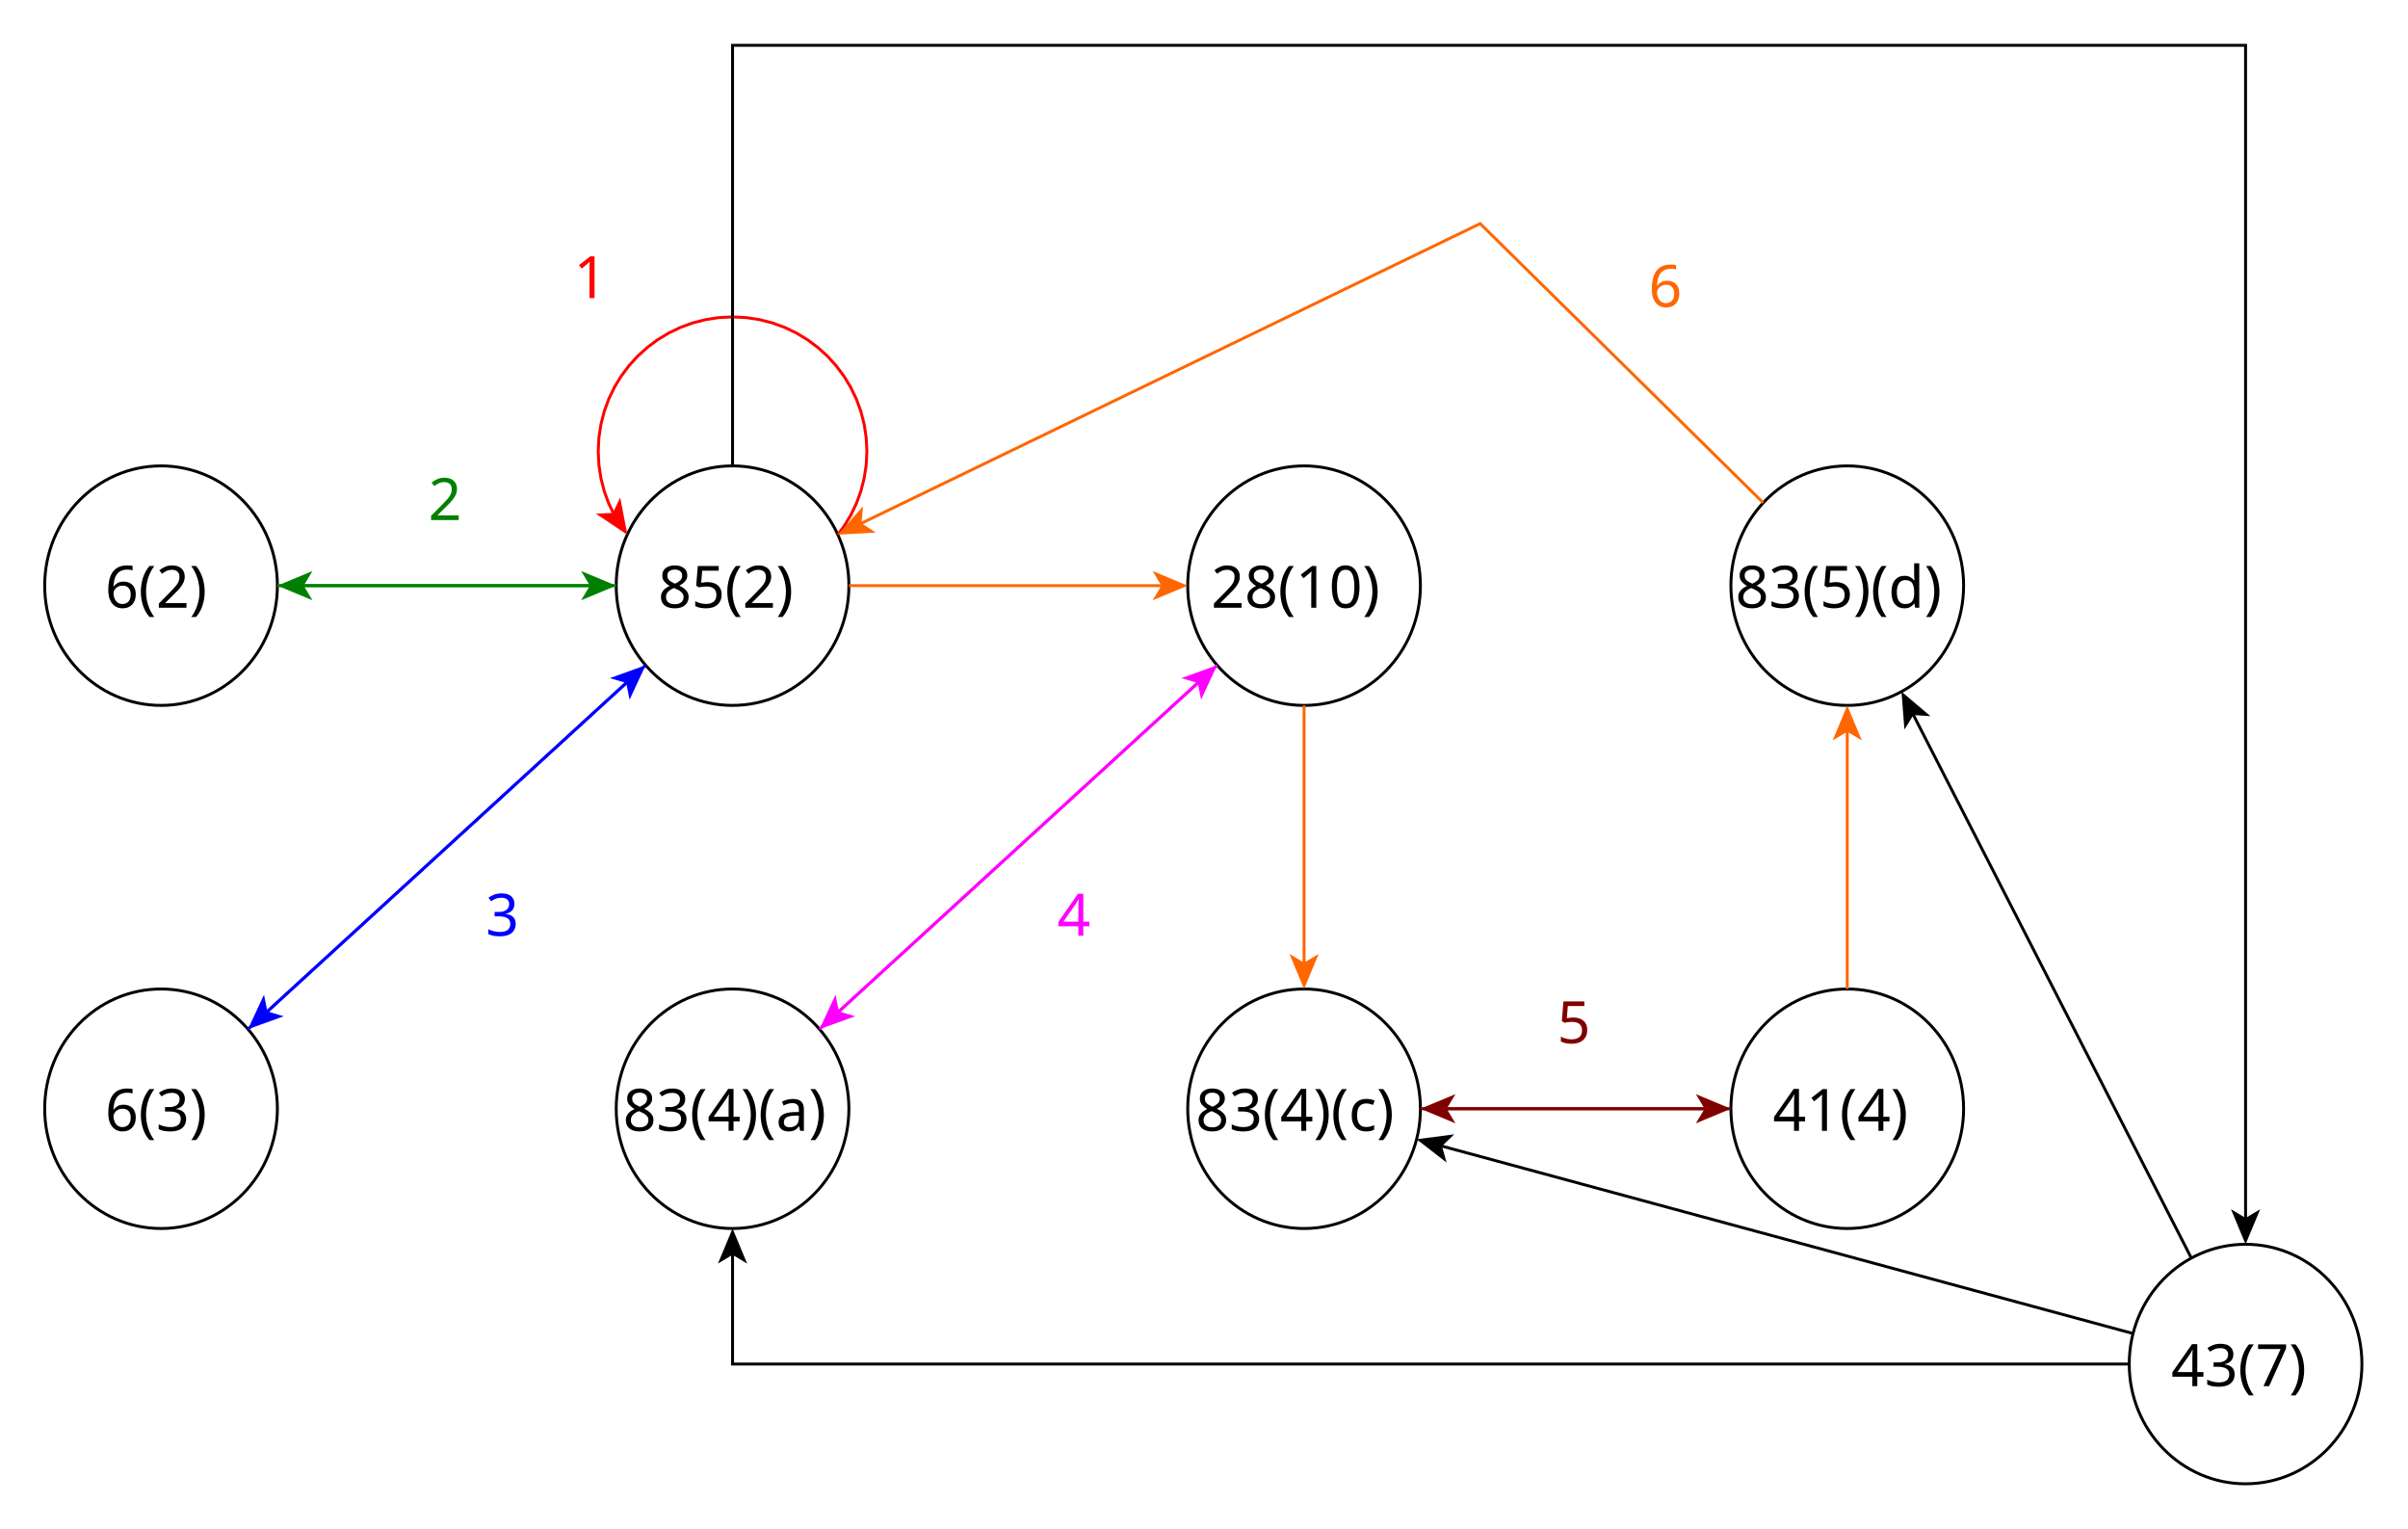
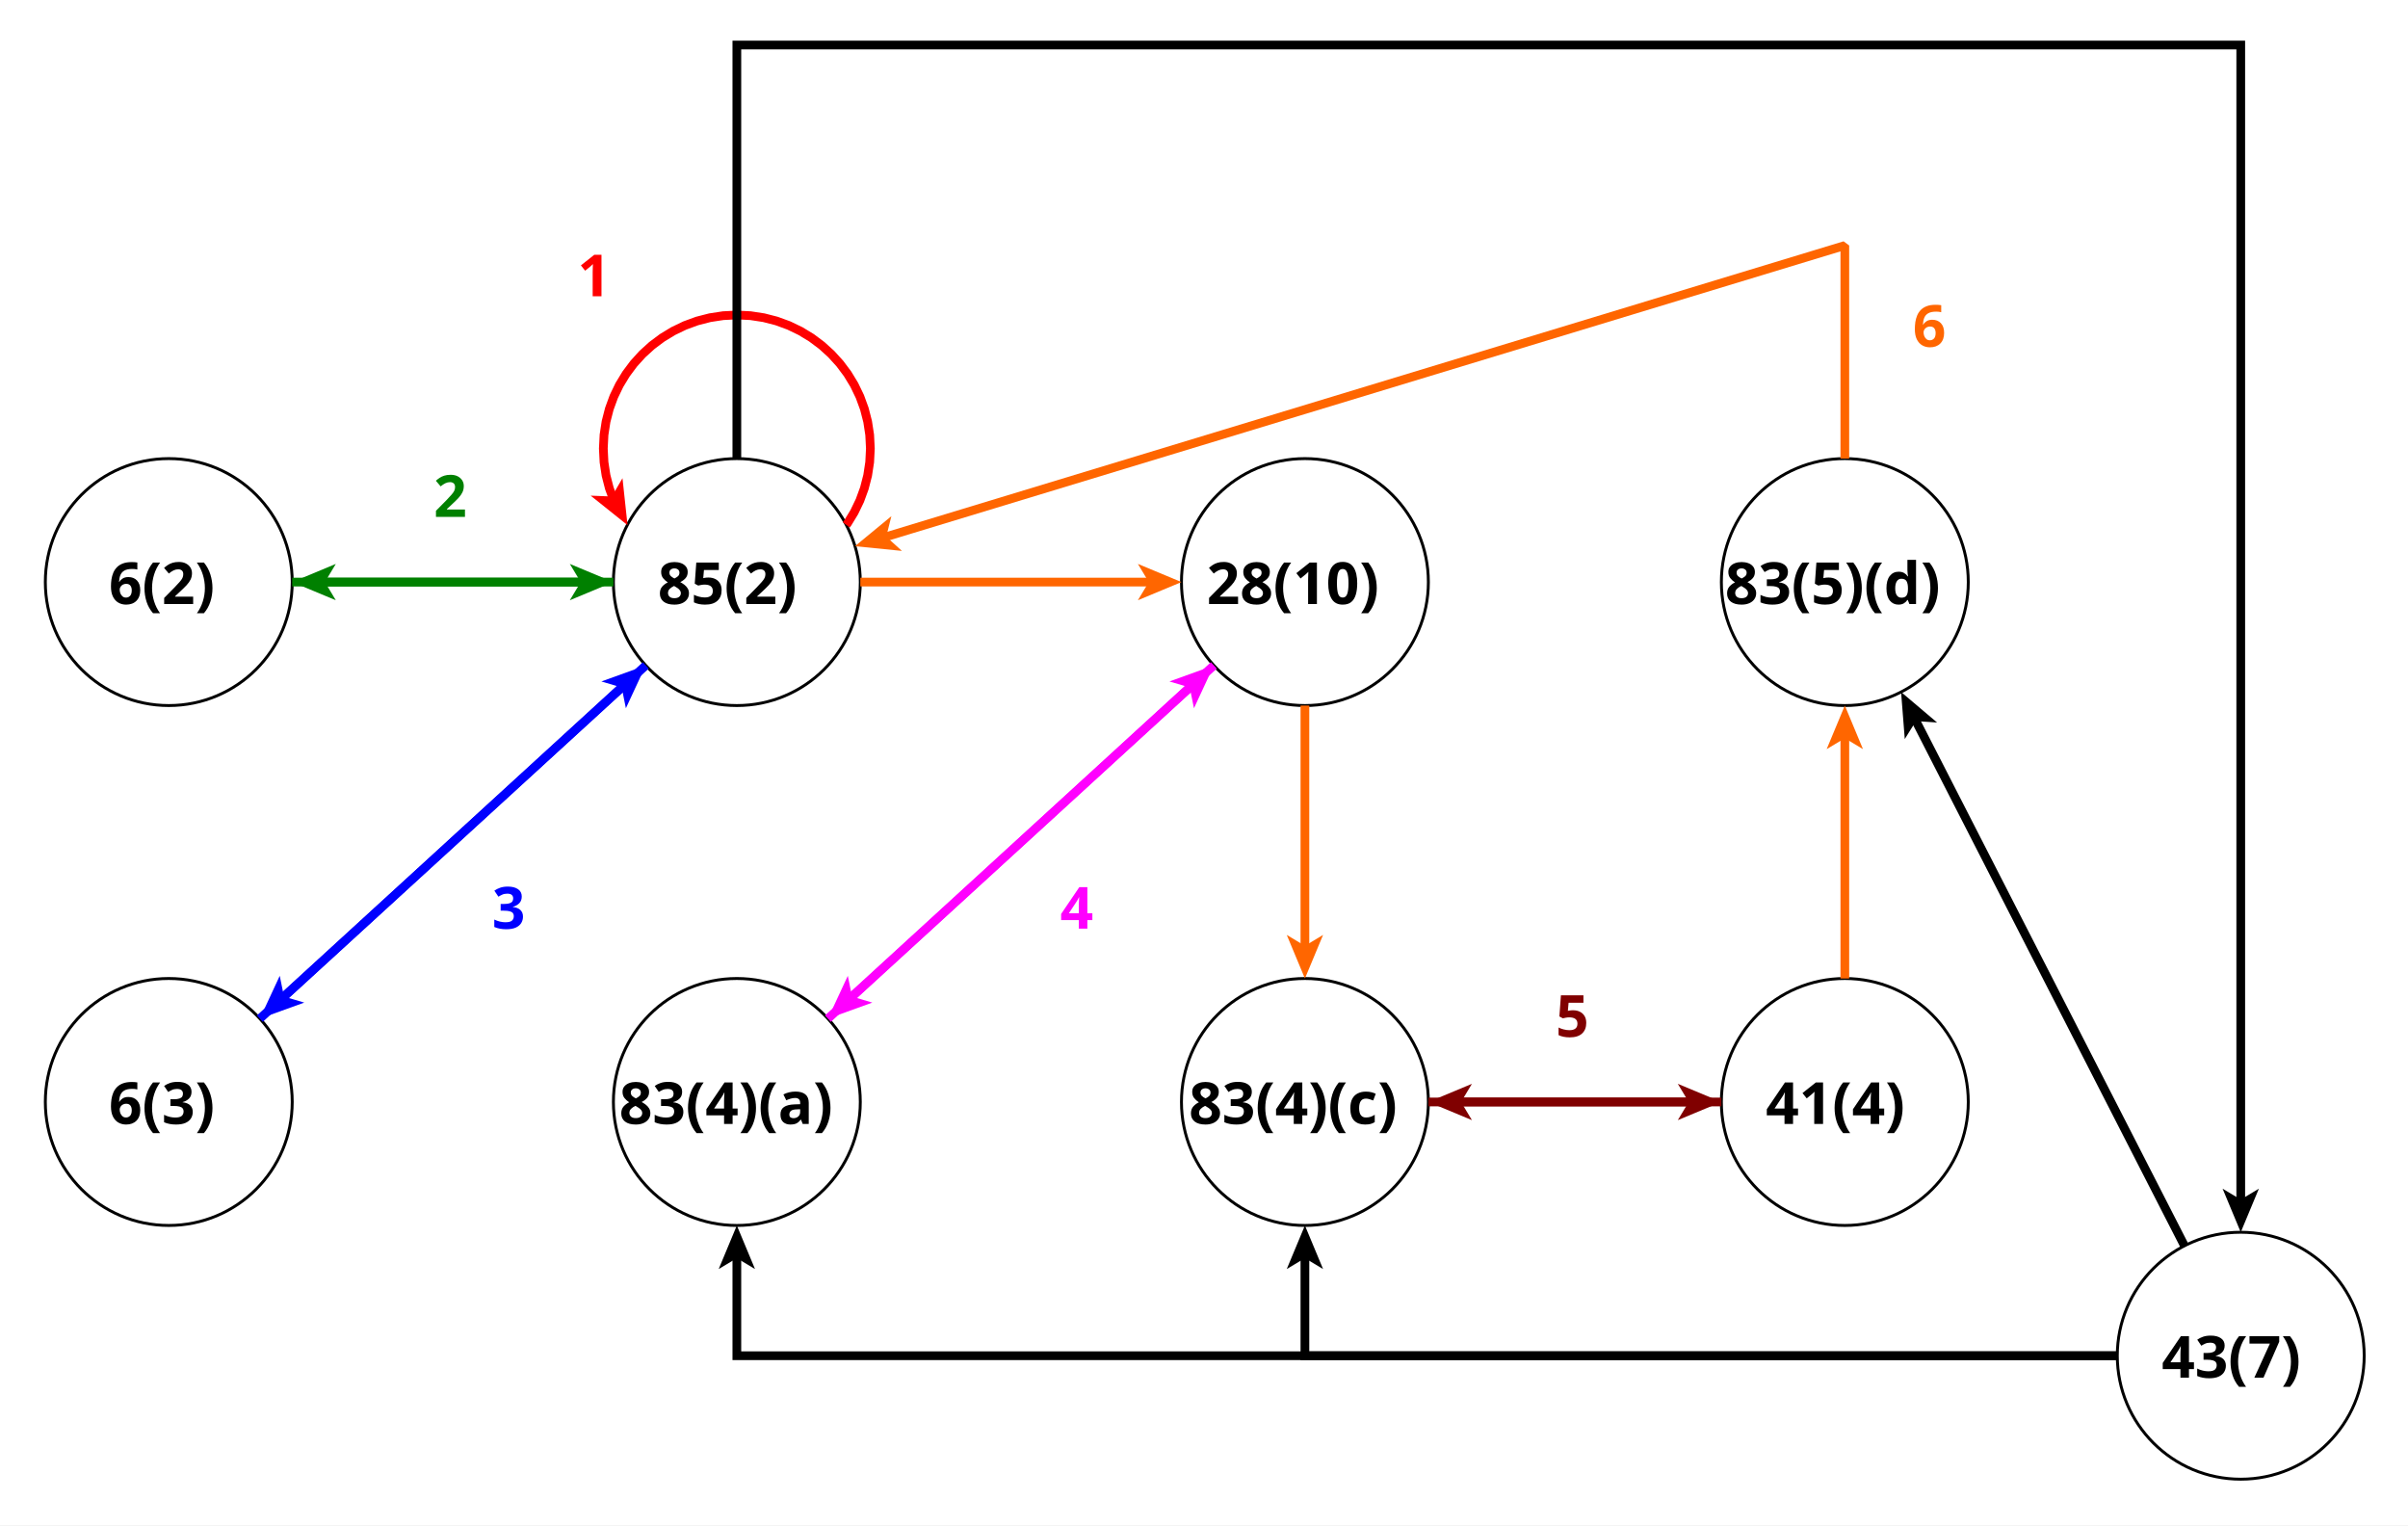
- <svg xmlns="http://www.w3.org/2000/svg" fill-opacity="1" color-rendering="auto" color-interpolation="auto" text-rendering="auto" stroke="black" stroke-linecap="square" width="824" stroke-miterlimit="10" shape-rendering="auto" stroke-opacity="1" fill="black" stroke-dasharray="none" font-weight="normal" stroke-width="1" height="523" font-family="'Dialog'" font-style="normal" stroke-linejoin="miter" font-size="12px" stroke-dashoffset="0" image-rendering="auto">
+ <svg xmlns="http://www.w3.org/2000/svg" fill-opacity="1" color-rendering="auto" color-interpolation="auto" text-rendering="auto" stroke="black" stroke-linecap="square" width="829" stroke-miterlimit="10" shape-rendering="auto" stroke-opacity="1" fill="black" stroke-dasharray="none" font-weight="normal" stroke-width="1" height="525" font-family="'Dialog'" font-style="normal" stroke-linejoin="miter" font-size="12px" stroke-dashoffset="0" image-rendering="auto">
  <defs id="genericDefs" />
  <g>
    <defs id="defs1">
      <clipPath clipPathUnits="userSpaceOnUse" id="clipPath1">
-         <path d="M0 0 L824 0 L824 523 L0 523 L0 0 Z" />
+         <path d="M0 0 L829 0 L829 525 L0 525 L0 0 Z" />
      </clipPath>
      <clipPath clipPathUnits="userSpaceOnUse" id="clipPath2">
-         <path d="M-439 -363 L385 -363 L385 160 L-439 160 L-439 -363 Z" />
+         <path d="M-442 -363 L387 -363 L387 162 L-442 162 L-442 -363 Z" />
      </clipPath>
    </defs>
-     <g fill="white" text-rendering="geometricPrecision" shape-rendering="geometricPrecision" transform="translate(439,363)" stroke="white">
-       <rect x="-439" width="824" height="523" y="-363" clip-path="url(#clipPath2)" stroke="none" />
+     <g fill="white" text-rendering="geometricPrecision" shape-rendering="geometricPrecision" transform="translate(442,363)" stroke="white">
+       <rect x="-442" width="829" height="525" y="-363" clip-path="url(#clipPath2)" stroke="none" />
    </g>
-     <g fill="white" text-rendering="geometricPrecision" shape-rendering="geometricPrecision" transform="matrix(1,0,0,1,439,363)" stroke="white">
-       <ellipse rx="39.813" ry="40.967" clip-path="url(#clipPath2)" cx="-383.894" cy="-162.648" stroke="none" />
+     <g fill="white" text-rendering="geometricPrecision" shape-rendering="geometricPrecision" transform="matrix(1,0,0,1,442,363)" stroke="white">
+       <circle r="42.5" clip-path="url(#clipPath2)" cx="-383.894" cy="-162.648" stroke="none" />
    </g>
-     <g text-rendering="geometricPrecision" stroke-miterlimit="1.45" shape-rendering="geometricPrecision" transform="matrix(1,0,0,1,439,363)" stroke-linecap="butt">
-       <ellipse rx="39.813" fill="none" ry="40.967" clip-path="url(#clipPath2)" cx="-383.894" cy="-162.648" />
-       <text x="-403.044" font-size="20px" y="-155.089" clip-path="url(#clipPath2)" font-family="sans-serif" stroke="none" xml:space="preserve">6(2)</text>
+     <g text-rendering="geometricPrecision" stroke-miterlimit="1.45" shape-rendering="geometricPrecision" transform="matrix(1,0,0,1,442,363)" stroke-linecap="butt">
+       <circle fill="none" r="42.5" clip-path="url(#clipPath2)" cx="-383.894" cy="-162.648" />
+       <text x="-404.499" font-size="20px" y="-155.089" clip-path="url(#clipPath2)" font-family="sans-serif" stroke="none" font-weight="bold" xml:space="preserve">6(2)</text>
    </g>
-     <g fill="white" text-rendering="geometricPrecision" shape-rendering="geometricPrecision" transform="matrix(1,0,0,1,439,363)" stroke="white">
-       <ellipse rx="39.813" ry="40.967" clip-path="url(#clipPath2)" cx="-188.326" cy="-162.648" stroke="none" />
+     <g fill="white" text-rendering="geometricPrecision" shape-rendering="geometricPrecision" transform="matrix(1,0,0,1,442,363)" stroke="white">
+       <circle r="42.5" clip-path="url(#clipPath2)" cx="-188.326" cy="-162.648" stroke="none" />
    </g>
-     <g text-rendering="geometricPrecision" stroke-miterlimit="1.45" shape-rendering="geometricPrecision" transform="matrix(1,0,0,1,439,363)" stroke-linecap="butt">
-       <ellipse rx="39.813" fill="none" ry="40.967" clip-path="url(#clipPath2)" cx="-188.326" cy="-162.648" />
-       <text x="-213.799" font-size="20px" y="-155.089" clip-path="url(#clipPath2)" font-family="sans-serif" stroke="none" xml:space="preserve">85(2)</text>
+     <g text-rendering="geometricPrecision" stroke-miterlimit="1.45" shape-rendering="geometricPrecision" transform="matrix(1,0,0,1,442,363)" stroke-linecap="butt">
+       <circle fill="none" r="42.5" clip-path="url(#clipPath2)" cx="-188.326" cy="-162.648" />
+       <text x="-215.528" font-size="20px" y="-155.089" clip-path="url(#clipPath2)" font-family="sans-serif" stroke="none" font-weight="bold" xml:space="preserve">85(2)</text>
    </g>
-     <g fill="white" text-rendering="geometricPrecision" shape-rendering="geometricPrecision" transform="matrix(1,0,0,1,439,363)" stroke="white">
-       <ellipse rx="39.813" ry="40.967" clip-path="url(#clipPath2)" cx="-383.894" cy="16.305" stroke="none" />
+     <g fill="white" text-rendering="geometricPrecision" shape-rendering="geometricPrecision" transform="matrix(1,0,0,1,442,363)" stroke="white">
+       <circle r="42.5" clip-path="url(#clipPath2)" cx="-383.894" cy="16.305" stroke="none" />
    </g>
-     <g text-rendering="geometricPrecision" stroke-miterlimit="1.45" shape-rendering="geometricPrecision" transform="matrix(1,0,0,1,439,363)" stroke-linecap="butt">
-       <ellipse rx="39.813" fill="none" ry="40.967" clip-path="url(#clipPath2)" cx="-383.894" cy="16.305" />
-       <text x="-403.044" font-size="20px" y="23.864" clip-path="url(#clipPath2)" font-family="sans-serif" stroke="none" xml:space="preserve">6(3)</text>
+     <g text-rendering="geometricPrecision" stroke-miterlimit="1.45" shape-rendering="geometricPrecision" transform="matrix(1,0,0,1,442,363)" stroke-linecap="butt">
+       <circle fill="none" r="42.5" clip-path="url(#clipPath2)" cx="-383.894" cy="16.305" />
+       <text x="-404.499" font-size="20px" y="23.864" clip-path="url(#clipPath2)" font-family="sans-serif" stroke="none" font-weight="bold" xml:space="preserve">6(3)</text>
    </g>
-     <g fill="white" text-rendering="geometricPrecision" shape-rendering="geometricPrecision" transform="matrix(1,0,0,1,439,363)" stroke="white">
-       <ellipse rx="39.813" ry="40.967" clip-path="url(#clipPath2)" cx="7.242" cy="-162.648" stroke="none" />
+     <g fill="white" text-rendering="geometricPrecision" shape-rendering="geometricPrecision" transform="matrix(1,0,0,1,442,363)" stroke="white">
+       <circle r="42.5" clip-path="url(#clipPath2)" cx="7.242" cy="-162.648" stroke="none" />
    </g>
-     <g text-rendering="geometricPrecision" stroke-miterlimit="1.45" shape-rendering="geometricPrecision" transform="matrix(1,0,0,1,439,363)" stroke-linecap="butt">
-       <ellipse rx="39.813" fill="none" ry="40.967" clip-path="url(#clipPath2)" cx="7.242" cy="-162.648" />
-       <text x="-24.555" font-size="20px" y="-155.089" clip-path="url(#clipPath2)" font-family="sans-serif" stroke="none" xml:space="preserve">28(10)</text>
+     <g text-rendering="geometricPrecision" stroke-miterlimit="1.45" shape-rendering="geometricPrecision" transform="matrix(1,0,0,1,442,363)" stroke-linecap="butt">
+       <circle fill="none" r="42.5" clip-path="url(#clipPath2)" cx="7.242" cy="-162.648" />
+       <text x="-26.556" font-size="20px" y="-155.089" clip-path="url(#clipPath2)" font-family="sans-serif" stroke="none" font-weight="bold" xml:space="preserve">28(10)</text>
    </g>
-     <g fill="white" text-rendering="geometricPrecision" shape-rendering="geometricPrecision" transform="matrix(1,0,0,1,439,363)" stroke="white">
-       <ellipse rx="39.813" ry="40.967" clip-path="url(#clipPath2)" cx="7.242" cy="16.305" stroke="none" />
+     <g fill="white" text-rendering="geometricPrecision" shape-rendering="geometricPrecision" transform="matrix(1,0,0,1,442,363)" stroke="white">
+       <circle r="42.5" clip-path="url(#clipPath2)" cx="7.242" cy="16.305" stroke="none" />
    </g>
-     <g text-rendering="geometricPrecision" stroke-miterlimit="1.45" shape-rendering="geometricPrecision" transform="matrix(1,0,0,1,439,363)" stroke-linecap="butt">
-       <ellipse rx="39.813" fill="none" ry="40.967" clip-path="url(#clipPath2)" cx="7.242" cy="16.305" />
-       <text x="-29.857" font-size="20px" y="23.864" clip-path="url(#clipPath2)" font-family="sans-serif" stroke="none" xml:space="preserve">83(4)(c)</text>
+     <g text-rendering="geometricPrecision" stroke-miterlimit="1.45" shape-rendering="geometricPrecision" transform="matrix(1,0,0,1,442,363)" stroke-linecap="butt">
+       <circle fill="none" r="42.5" clip-path="url(#clipPath2)" cx="7.242" cy="16.305" />
+       <text x="-32.694" font-size="20px" y="23.864" clip-path="url(#clipPath2)" font-family="sans-serif" stroke="none" font-weight="bold" xml:space="preserve">83(4)(c)</text>
    </g>
-     <g fill="white" text-rendering="geometricPrecision" shape-rendering="geometricPrecision" transform="matrix(1,0,0,1,439,363)" stroke="white">
-       <ellipse rx="39.813" ry="40.967" clip-path="url(#clipPath2)" cx="193.116" cy="-162.648" stroke="none" />
+     <g fill="white" text-rendering="geometricPrecision" shape-rendering="geometricPrecision" transform="matrix(1,0,0,1,442,363)" stroke="white">
+       <circle r="42.5" clip-path="url(#clipPath2)" cx="193.116" cy="-162.648" stroke="none" />
    </g>
-     <g text-rendering="geometricPrecision" stroke-miterlimit="1.45" shape-rendering="geometricPrecision" transform="matrix(1,0,0,1,439,363)" stroke-linecap="butt">
-       <ellipse rx="39.813" fill="none" ry="40.967" clip-path="url(#clipPath2)" cx="193.116" cy="-162.648" />
-       <text x="154.845" font-size="20px" y="-155.089" clip-path="url(#clipPath2)" font-family="sans-serif" stroke="none" xml:space="preserve">83(5)(d)</text>
+     <g text-rendering="geometricPrecision" stroke-miterlimit="1.45" shape-rendering="geometricPrecision" transform="matrix(1,0,0,1,442,363)" stroke-linecap="butt">
+       <circle fill="none" r="42.5" clip-path="url(#clipPath2)" cx="193.116" cy="-162.648" />
+       <text x="151.876" font-size="20px" y="-155.089" clip-path="url(#clipPath2)" font-family="sans-serif" stroke="none" font-weight="bold" xml:space="preserve">83(5)(d)</text>
    </g>
-     <g fill="white" text-rendering="geometricPrecision" shape-rendering="geometricPrecision" transform="matrix(1,0,0,1,439,363)" stroke="white">
-       <ellipse rx="39.813" ry="40.967" clip-path="url(#clipPath2)" cx="193.116" cy="16.305" stroke="none" />
+     <g fill="white" text-rendering="geometricPrecision" shape-rendering="geometricPrecision" transform="matrix(1,0,0,1,442,363)" stroke="white">
+       <circle r="42.5" clip-path="url(#clipPath2)" cx="193.116" cy="16.305" stroke="none" />
    </g>
-     <g text-rendering="geometricPrecision" stroke-miterlimit="1.45" shape-rendering="geometricPrecision" transform="matrix(1,0,0,1,439,363)" stroke-linecap="butt">
-       <ellipse rx="39.813" fill="none" ry="40.967" clip-path="url(#clipPath2)" cx="193.116" cy="16.305" />
-       <text x="167.642" font-size="20px" y="23.864" clip-path="url(#clipPath2)" font-family="sans-serif" stroke="none" xml:space="preserve">41(4)</text>
+     <g text-rendering="geometricPrecision" stroke-miterlimit="1.45" shape-rendering="geometricPrecision" transform="matrix(1,0,0,1,442,363)" stroke-linecap="butt">
+       <circle fill="none" r="42.5" clip-path="url(#clipPath2)" cx="193.116" cy="16.305" />
+       <text x="165.914" font-size="20px" y="23.864" clip-path="url(#clipPath2)" font-family="sans-serif" stroke="none" font-weight="bold" xml:space="preserve">41(4)</text>
    </g>
-     <g fill="white" text-rendering="geometricPrecision" shape-rendering="geometricPrecision" transform="matrix(1,0,0,1,439,363)" stroke="white">
-       <ellipse rx="39.813" ry="40.967" clip-path="url(#clipPath2)" cx="-188.326" cy="16.305" stroke="none" />
+     <g fill="white" text-rendering="geometricPrecision" shape-rendering="geometricPrecision" transform="matrix(1,0,0,1,442,363)" stroke="white">
+       <circle r="42.5" clip-path="url(#clipPath2)" cx="-188.326" cy="16.305" stroke="none" />
    </g>
-     <g text-rendering="geometricPrecision" stroke-miterlimit="1.45" shape-rendering="geometricPrecision" transform="matrix(1,0,0,1,439,363)" stroke-linecap="butt">
-       <ellipse rx="39.813" fill="none" ry="40.967" clip-path="url(#clipPath2)" cx="-188.326" cy="16.305" />
-       <text x="-225.826" font-size="20px" y="23.864" clip-path="url(#clipPath2)" font-family="sans-serif" stroke="none" xml:space="preserve">83(4)(a)</text>
+     <g text-rendering="geometricPrecision" stroke-miterlimit="1.45" shape-rendering="geometricPrecision" transform="matrix(1,0,0,1,442,363)" stroke-linecap="butt">
+       <circle fill="none" r="42.5" clip-path="url(#clipPath2)" cx="-188.326" cy="16.305" />
+       <text x="-228.819" font-size="20px" y="23.864" clip-path="url(#clipPath2)" font-family="sans-serif" stroke="none" font-weight="bold" xml:space="preserve">83(4)(a)</text>
    </g>
-     <g fill="white" text-rendering="geometricPrecision" shape-rendering="geometricPrecision" transform="matrix(1,0,0,1,439,363)" stroke="white">
-       <ellipse rx="39.813" ry="40.967" clip-path="url(#clipPath2)" cx="329.419" cy="103.644" stroke="none" />
+     <g fill="white" text-rendering="geometricPrecision" shape-rendering="geometricPrecision" transform="matrix(1,0,0,1,442,363)" stroke="white">
+       <circle r="42.5" clip-path="url(#clipPath2)" cx="329.419" cy="103.644" stroke="none" />
    </g>
-     <g text-rendering="geometricPrecision" stroke-miterlimit="1.45" shape-rendering="geometricPrecision" transform="matrix(1,0,0,1,439,363)" stroke-linecap="butt">
-       <ellipse rx="39.813" fill="none" ry="40.967" clip-path="url(#clipPath2)" cx="329.419" cy="103.644" />
-       <text x="303.946" font-size="20px" y="111.203" clip-path="url(#clipPath2)" font-family="sans-serif" stroke="none" xml:space="preserve">43(7)</text>
-       <path fill="none" d="M-344.081 -162.648 L-236.138 -162.648" clip-path="url(#clipPath2)" stroke="green" />
-       <path fill="green" d="M-228.138 -162.648 L-240.138 -167.648 L-237.138 -162.648 L-240.138 -157.648 Z" clip-path="url(#clipPath2)" stroke="none" />
-       <path fill="none" d="M-152.297 -180.122 L-150.209 -182.914 L-147.907 -186.704 L-145.971 -190.722 L-144.426 -194.946 L-143.293 -199.351 L-142.596 -203.915 L-142.359 -208.615 L-142.596 -213.314 L-143.293 -217.879 L-144.426 -222.284 L-145.971 -226.507 L-147.907 -230.525 L-150.209 -234.315 L-152.856 -237.854 L-155.822 -241.118 L-159.087 -244.085 L-162.625 -246.731 L-166.415 -249.033 L-170.433 -250.969 L-174.657 -252.515 L-179.062 -253.647 L-183.626 -254.344 L-188.326 -254.581 L-193.026 -254.344 L-197.59 -253.647 L-201.995 -252.515 L-206.218 -250.969 L-210.236 -249.033 L-214.026 -246.731 L-217.565 -244.085 L-220.829 -241.118 L-223.796 -237.854 L-226.442 -234.315 L-228.744 -230.525 L-230.68 -226.507 L-232.226 -222.284 L-233.359 -217.879 L-234.055 -213.314 L-234.292 -208.615 L-234.055 -203.915 L-233.359 -199.351 L-232.226 -194.946 L-230.68 -190.722 L-228.783 -186.784 L-228.728 -186.701" clip-path="url(#clipPath2)" stroke="red" />
-       <path fill="red" d="M-224.299 -180.039 L-226.778 -192.8 L-229.281 -187.534 L-235.106 -187.264 Z" clip-path="url(#clipPath2)" stroke="none" />
+     <g text-rendering="geometricPrecision" stroke-miterlimit="1.45" shape-rendering="geometricPrecision" transform="matrix(1,0,0,1,442,363)" stroke-linecap="butt">
+       <circle fill="none" r="42.5" clip-path="url(#clipPath2)" cx="329.419" cy="103.644" />
+       <text x="302.217" font-size="20px" y="111.203" clip-path="url(#clipPath2)" font-family="sans-serif" stroke="none" font-weight="bold" xml:space="preserve">43(7)</text>
+       <path fill="none" d="M-341.394 -162.648 L-240.826 -162.648" stroke-width="3" clip-path="url(#clipPath2)" stroke="green" />
+       <path fill="green" d="M-230.826 -162.648 L-245.826 -168.898 L-242.076 -162.648 L-245.826 -156.398 Z" stroke-width="3" clip-path="url(#clipPath2)" stroke="none" />
+       <path fill="none" d="M-150.643 -182.334 L-150.209 -182.914 L-147.907 -186.704 L-145.971 -190.722 L-144.426 -194.946 L-143.293 -199.351 L-142.596 -203.915 L-142.359 -208.615 L-142.596 -213.314 L-143.293 -217.879 L-144.426 -222.284 L-145.971 -226.507 L-147.907 -230.525 L-150.209 -234.315 L-152.856 -237.854 L-155.822 -241.118 L-159.087 -244.085 L-162.625 -246.731 L-166.415 -249.033 L-170.433 -250.969 L-174.657 -252.515 L-179.062 -253.647 L-183.626 -254.344 L-188.326 -254.581 L-193.026 -254.344 L-197.59 -253.647 L-201.995 -252.515 L-206.218 -250.969 L-210.236 -249.033 L-214.026 -246.731 L-217.565 -244.085 L-220.829 -241.118 L-223.796 -237.854 L-226.442 -234.315 L-228.744 -230.525 L-230.68 -226.507 L-232.226 -222.284 L-233.359 -217.879 L-234.055 -213.314 L-234.292 -208.615 L-234.055 -203.915 L-233.359 -199.351 L-232.226 -194.946 L-230.819 -191.1 L-230.77 -191.013" stroke-width="3" clip-path="url(#clipPath2)" stroke="red" />
+       <path fill="red" d="M-225.96 -182.246 L-227.696 -198.403 L-231.371 -192.109 L-238.655 -192.39 Z" stroke-width="3" clip-path="url(#clipPath2)" stroke="none" />
    </g>
-     <g stroke-linecap="butt" font-size="20px" transform="matrix(1,0,0,1,439,363)" fill="red" text-rendering="geometricPrecision" font-family="sans-serif" shape-rendering="geometricPrecision" stroke="red" stroke-miterlimit="1.45">
-       <text x="-242.649" xml:space="preserve" y="-261.023" clip-path="url(#clipPath2)" stroke="none">1</text>
+     <g stroke-linecap="butt" font-size="20px" transform="matrix(1,0,0,1,442,363)" fill="red" text-rendering="geometricPrecision" font-family="sans-serif" shape-rendering="geometricPrecision" stroke="red" font-weight="bold" stroke-miterlimit="1.45">
+       <text x="-243.196" xml:space="preserve" y="-261.023" clip-path="url(#clipPath2)" stroke="none">1</text>
    </g>
-     <g stroke-linecap="butt" transform="matrix(1,0,0,1,439,363)" fill="green" text-rendering="geometricPrecision" shape-rendering="geometricPrecision" stroke="green" stroke-miterlimit="1.45">
-       <path fill="none" d="M-228.138 -162.648 L-336.081 -162.648" clip-path="url(#clipPath2)" />
-       <path d="M-344.081 -162.648 L-332.081 -157.648 L-335.081 -162.648 L-332.081 -167.648 Z" clip-path="url(#clipPath2)" stroke="none" />
-       <text x="-292.433" font-size="20px" y="-185.089" clip-path="url(#clipPath2)" font-family="sans-serif" stroke="none" xml:space="preserve">2</text>
-       <path fill="none" d="M-218.077 -135.425 L-348.241 -16.319" clip-path="url(#clipPath2)" stroke="blue" />
-       <path fill="blue" d="M-354.143 -10.918 L-341.915 -15.33 L-347.503 -16.994 L-348.665 -22.707 Z" clip-path="url(#clipPath2)" stroke="none" />
-       <path fill="none" d="M-354.143 -10.918 L-223.978 -130.024" clip-path="url(#clipPath2)" stroke="blue" />
-       <path fill="blue" d="M-218.077 -135.425 L-230.305 -131.012 L-224.716 -129.349 L-223.554 -123.635 Z" clip-path="url(#clipPath2)" stroke="none" />
+     <g stroke-linecap="butt" transform="matrix(1,0,0,1,442,363)" fill="green" text-rendering="geometricPrecision" shape-rendering="geometricPrecision" stroke="green" stroke-width="3" stroke-miterlimit="1.45">
+       <path fill="none" d="M-230.826 -162.648 L-331.394 -162.648" clip-path="url(#clipPath2)" />
+       <path d="M-341.394 -162.648 L-326.394 -156.398 L-330.144 -162.648 L-326.394 -168.898 Z" clip-path="url(#clipPath2)" stroke="none" />
    </g>
-     <g stroke-linecap="butt" font-size="20px" transform="matrix(1,0,0,1,439,363)" fill="blue" text-rendering="geometricPrecision" font-family="sans-serif" shape-rendering="geometricPrecision" stroke="blue" stroke-miterlimit="1.45">
-       <text x="-272.826" xml:space="preserve" y="-42.889" clip-path="url(#clipPath2)" stroke="none">3</text>
+     <g stroke-linecap="butt" font-size="20px" transform="matrix(1,0,0,1,442,363)" fill="green" text-rendering="geometricPrecision" font-family="sans-serif" shape-rendering="geometricPrecision" stroke="green" font-weight="bold" stroke-miterlimit="1.45">
+       <text x="-292.707" xml:space="preserve" y="-185.089" clip-path="url(#clipPath2)" stroke="none">2</text>
    </g>
-     <g stroke-linecap="butt" transform="matrix(1,0,0,1,439,363)" fill="rgb(255,102,0)" text-rendering="geometricPrecision" shape-rendering="geometricPrecision" stroke="rgb(255,102,0)" stroke-miterlimit="1.45">
-       <path fill="none" d="M-148.513 -162.648 L-40.57 -162.648" clip-path="url(#clipPath2)" />
-       <path d="M-32.57 -162.648 L-44.57 -167.648 L-41.57 -162.648 L-44.57 -157.648 Z" clip-path="url(#clipPath2)" stroke="none" />
-       <path fill="none" d="M7.242 -121.681 L7.242 -32.661" clip-path="url(#clipPath2)" />
-       <path d="M7.242 -24.661 L12.242 -36.661 L7.242 -33.661 L2.242 -36.661 Z" clip-path="url(#clipPath2)" stroke="none" />
-       <path fill="none" d="M164.37 -190.991 L67.5 -286.5 L-145.101 -183.574" clip-path="url(#clipPath2)" />
-       <path d="M-152.301 -180.088 L-139.321 -180.817 L-144.201 -184.01 L-143.679 -189.818 Z" clip-path="url(#clipPath2)" stroke="none" />
-       <text x="125.141" font-size="20px" y="-258.005" clip-path="url(#clipPath2)" font-family="sans-serif" stroke="none" xml:space="preserve">6</text>
-       <path fill="none" d="M47.055 16.305 L145.303 16.305" clip-path="url(#clipPath2)" stroke="maroon" />
-       <path fill="maroon" d="M153.303 16.305 L141.303 11.305 L144.303 16.305 L141.303 21.305 Z" clip-path="url(#clipPath2)" stroke="none" />
-       <path fill="none" d="M193.116 -24.661 L193.116 -113.681" clip-path="url(#clipPath2)" />
-       <path d="M193.116 -121.681 L188.116 -109.681 L193.116 -112.681 L198.116 -109.681 Z" clip-path="url(#clipPath2)" stroke="none" />
-       <path fill="none" d="M153.303 16.305 L55.055 16.305" clip-path="url(#clipPath2)" stroke="maroon" />
-       <path fill="maroon" d="M47.055 16.305 L59.055 21.305 L56.055 16.305 L59.055 11.305 Z" clip-path="url(#clipPath2)" stroke="none" />
+     <g stroke-linecap="butt" transform="matrix(1,0,0,1,442,363)" fill="blue" text-rendering="geometricPrecision" shape-rendering="geometricPrecision" stroke="blue" stroke-width="3" stroke-miterlimit="1.45">
+       <path fill="none" d="M-219.68 -133.957 L-345.162 -19.136" clip-path="url(#clipPath2)" />
+       <path d="M-352.539 -12.385 L-337.254 -17.9 L-344.24 -19.98 L-345.692 -27.122 Z" clip-path="url(#clipPath2)" stroke="none" />
+       <path fill="none" d="M-352.539 -12.385 L-227.058 -127.207" clip-path="url(#clipPath2)" />
+       <path d="M-219.68 -133.957 L-234.966 -128.442 L-227.98 -126.363 L-226.527 -119.22 Z" clip-path="url(#clipPath2)" stroke="none" />
    </g>
-     <g stroke-linecap="butt" font-size="20px" transform="matrix(1,0,0,1,439,363)" fill="maroon" text-rendering="geometricPrecision" font-family="sans-serif" shape-rendering="geometricPrecision" stroke="maroon" stroke-miterlimit="1.45">
-       <text x="93.856" xml:space="preserve" y="-6.136" clip-path="url(#clipPath2)" stroke="none">5</text>
+     <g stroke-linecap="butt" font-size="20px" transform="matrix(1,0,0,1,442,363)" fill="blue" text-rendering="geometricPrecision" font-family="sans-serif" shape-rendering="geometricPrecision" stroke="blue" font-weight="bold" stroke-miterlimit="1.45">
+       <text x="-272.594" xml:space="preserve" y="-43.352" clip-path="url(#clipPath2)" stroke="none">3</text>
    </g>
-     <g stroke-linecap="butt" transform="matrix(1,0,0,1,439,363)" fill="fuchsia" text-rendering="geometricPrecision" shape-rendering="geometricPrecision" stroke="fuchsia" stroke-miterlimit="1.45">
-       <path fill="none" d="M-22.509 -135.425 L-152.673 -16.319" clip-path="url(#clipPath2)" />
-       <path d="M-158.575 -10.918 L-146.347 -15.33 L-151.935 -16.994 L-153.097 -22.707 Z" clip-path="url(#clipPath2)" stroke="none" />
-       <path fill="none" d="M-158.575 -10.918 L-28.41 -130.024" clip-path="url(#clipPath2)" />
-       <path d="M-22.509 -135.425 L-34.737 -131.012 L-29.148 -129.349 L-27.986 -123.635 Z" clip-path="url(#clipPath2)" stroke="none" />
-       <text x="-77.258" font-size="20px" y="-42.889" clip-path="url(#clipPath2)" font-family="sans-serif" stroke="none" xml:space="preserve">4</text>
-       <path fill="none" d="M289.607 103.644 L-188.326 103.644 L-188.326 65.272" clip-path="url(#clipPath2)" stroke="black" />
-       <path fill="black" d="M-188.326 57.272 L-193.326 69.272 L-188.326 66.272 L-183.326 69.272 Z" clip-path="url(#clipPath2)" stroke="none" />
-       <path fill="none" d="M290.92 93.207 L53.463 28.835" clip-path="url(#clipPath2)" stroke="black" />
-       <path fill="black" d="M45.741 26.742 L56.015 34.708 L54.428 29.097 L58.632 25.056 Z" clip-path="url(#clipPath2)" stroke="none" />
-       <path fill="none" d="M310.866 67.397 L215.314 -119.28" clip-path="url(#clipPath2)" stroke="black" />
-       <path fill="black" d="M211.669 -126.401 L212.686 -113.441 L215.77 -118.39 L221.588 -117.998 Z" clip-path="url(#clipPath2)" stroke="none" />
-       <path fill="none" d="M329.419 54.677 L329.419 -347.5 L-188.326 -347.5 L-188.326 -203.622" clip-path="url(#clipPath2)" stroke="black" />
-       <path fill="black" d="M329.419 62.677 L334.419 50.677 L329.419 53.677 L324.419 50.677 Z" clip-path="url(#clipPath2)" stroke="none" />
+     <g stroke-linecap="butt" transform="matrix(1,0,0,1,442,363)" fill="rgb(255,102,0)" text-rendering="geometricPrecision" shape-rendering="geometricPrecision" stroke="rgb(255,102,0)" stroke-width="3" stroke-miterlimit="1.45">
+       <path fill="none" d="M-145.826 -162.648 L-45.258 -162.648" clip-path="url(#clipPath2)" />
+       <path d="M-35.258 -162.648 L-50.258 -168.898 L-46.508 -162.648 L-50.258 -156.398 Z" clip-path="url(#clipPath2)" stroke="none" />
+       <path fill="none" d="M7.242 -120.148 L7.242 -36.195" clip-path="url(#clipPath2)" />
+       <path d="M7.242 -26.195 L13.492 -41.195 L7.242 -37.445 L0.992 -41.195 Z" clip-path="url(#clipPath2)" stroke="none" />
+       <path fill="none" d="M193.116 -205.148 L193.116 -278.5 L-138.092 -177.905" clip-path="url(#clipPath2)" />
+       <path d="M-147.66 -174.999 L-131.491 -173.378 L-136.896 -178.268 L-135.124 -185.338 Z" clip-path="url(#clipPath2)" stroke="none" />
+     </g>
+     <g stroke-linecap="butt" font-size="20px" transform="matrix(1,0,0,1,442,363)" fill="rgb(255,102,0)" text-rendering="geometricPrecision" font-family="sans-serif" shape-rendering="geometricPrecision" stroke="rgb(255,102,0)" font-weight="bold" stroke-miterlimit="1.45">
+       <text x="216.519" xml:space="preserve" y="-243.654" clip-path="url(#clipPath2)" stroke="none">6</text>
+     </g>
+     <g stroke-linecap="butt" transform="matrix(1,0,0,1,442,363)" fill="maroon" text-rendering="geometricPrecision" shape-rendering="geometricPrecision" stroke="maroon" stroke-width="3" stroke-miterlimit="1.45">
+       <path fill="none" d="M49.742 16.305 L140.616 16.305" clip-path="url(#clipPath2)" />
+       <path d="M150.616 16.305 L135.616 10.055 L139.366 16.305 L135.616 22.555 Z" clip-path="url(#clipPath2)" stroke="none" />
+       <path fill="none" d="M193.116 -26.195 L193.116 -110.148" clip-path="url(#clipPath2)" stroke="rgb(255,102,0)" />
+       <path fill="rgb(255,102,0)" d="M193.116 -120.148 L186.866 -105.148 L193.116 -108.898 L199.366 -105.148 Z" clip-path="url(#clipPath2)" stroke="none" />
+       <path fill="none" d="M150.616 16.305 L59.742 16.305" clip-path="url(#clipPath2)" />
+       <path d="M49.742 16.305 L64.742 22.555 L60.992 16.305 L64.742 10.055 Z" clip-path="url(#clipPath2)" stroke="none" />
+     </g>
+     <g stroke-linecap="butt" font-size="20px" transform="matrix(1,0,0,1,442,363)" fill="maroon" text-rendering="geometricPrecision" font-family="sans-serif" shape-rendering="geometricPrecision" stroke="maroon" font-weight="bold" stroke-miterlimit="1.45">
+       <text x="93.582" xml:space="preserve" y="-6.136" clip-path="url(#clipPath2)" stroke="none">5</text>
+     </g>
+     <g stroke-linecap="butt" transform="matrix(1,0,0,1,442,363)" fill="fuchsia" text-rendering="geometricPrecision" shape-rendering="geometricPrecision" stroke="fuchsia" stroke-width="3" stroke-miterlimit="1.45">
+       <path fill="none" d="M-24.112 -133.957 L-149.594 -19.136" clip-path="url(#clipPath2)" />
+       <path d="M-156.971 -12.385 L-141.686 -17.9 L-148.672 -19.98 L-150.124 -27.122 Z" clip-path="url(#clipPath2)" stroke="none" />
+       <path fill="none" d="M-156.971 -12.385 L-31.49 -127.207" clip-path="url(#clipPath2)" />
+       <path d="M-24.112 -133.957 L-39.398 -128.442 L-32.412 -126.363 L-30.959 -119.22 Z" clip-path="url(#clipPath2)" stroke="none" />
+     </g>
+     <g stroke-linecap="butt" font-size="20px" transform="matrix(1,0,0,1,442,363)" fill="fuchsia" text-rendering="geometricPrecision" font-family="sans-serif" shape-rendering="geometricPrecision" stroke="fuchsia" font-weight="bold" stroke-miterlimit="1.45">
+       <text x="-77.026" xml:space="preserve" y="-43.352" clip-path="url(#clipPath2)" stroke="none">4</text>
+     </g>
+     <g text-rendering="geometricPrecision" stroke-miterlimit="1.45" stroke-width="3" shape-rendering="geometricPrecision" transform="matrix(1,0,0,1,442,363)" stroke-linecap="butt">
+       <path fill="none" d="M286.919 103.644 L-188.326 103.644 L-188.326 68.805" clip-path="url(#clipPath2)" />
+       <path d="M-188.326 58.805 L-194.576 73.805 L-188.326 70.055 L-182.076 73.805 Z" clip-path="url(#clipPath2)" stroke="none" />
+       <path fill="none" d="M286.919 103.644 L7.242 103.644 L7.242 68.805" clip-path="url(#clipPath2)" />
+       <path d="M7.242 58.805 L0.992 73.805 L7.242 70.055 L13.492 73.805 Z" clip-path="url(#clipPath2)" stroke="none" />
+       <path fill="none" d="M310.055 65.812 L217.037 -115.914" clip-path="url(#clipPath2)" />
+       <path d="M212.481 -124.816 L213.752 -108.616 L217.607 -114.802 L224.879 -114.311 Z" clip-path="url(#clipPath2)" stroke="none" />
+       <path fill="none" d="M329.419 51.144 L329.419 -347.5 L-188.326 -347.5 L-188.326 -205.13" clip-path="url(#clipPath2)" />
+       <path d="M329.419 61.144 L335.669 46.144 L329.419 49.894 L323.169 46.144 Z" clip-path="url(#clipPath2)" stroke="none" />
    </g>
  </g>
</svg>
